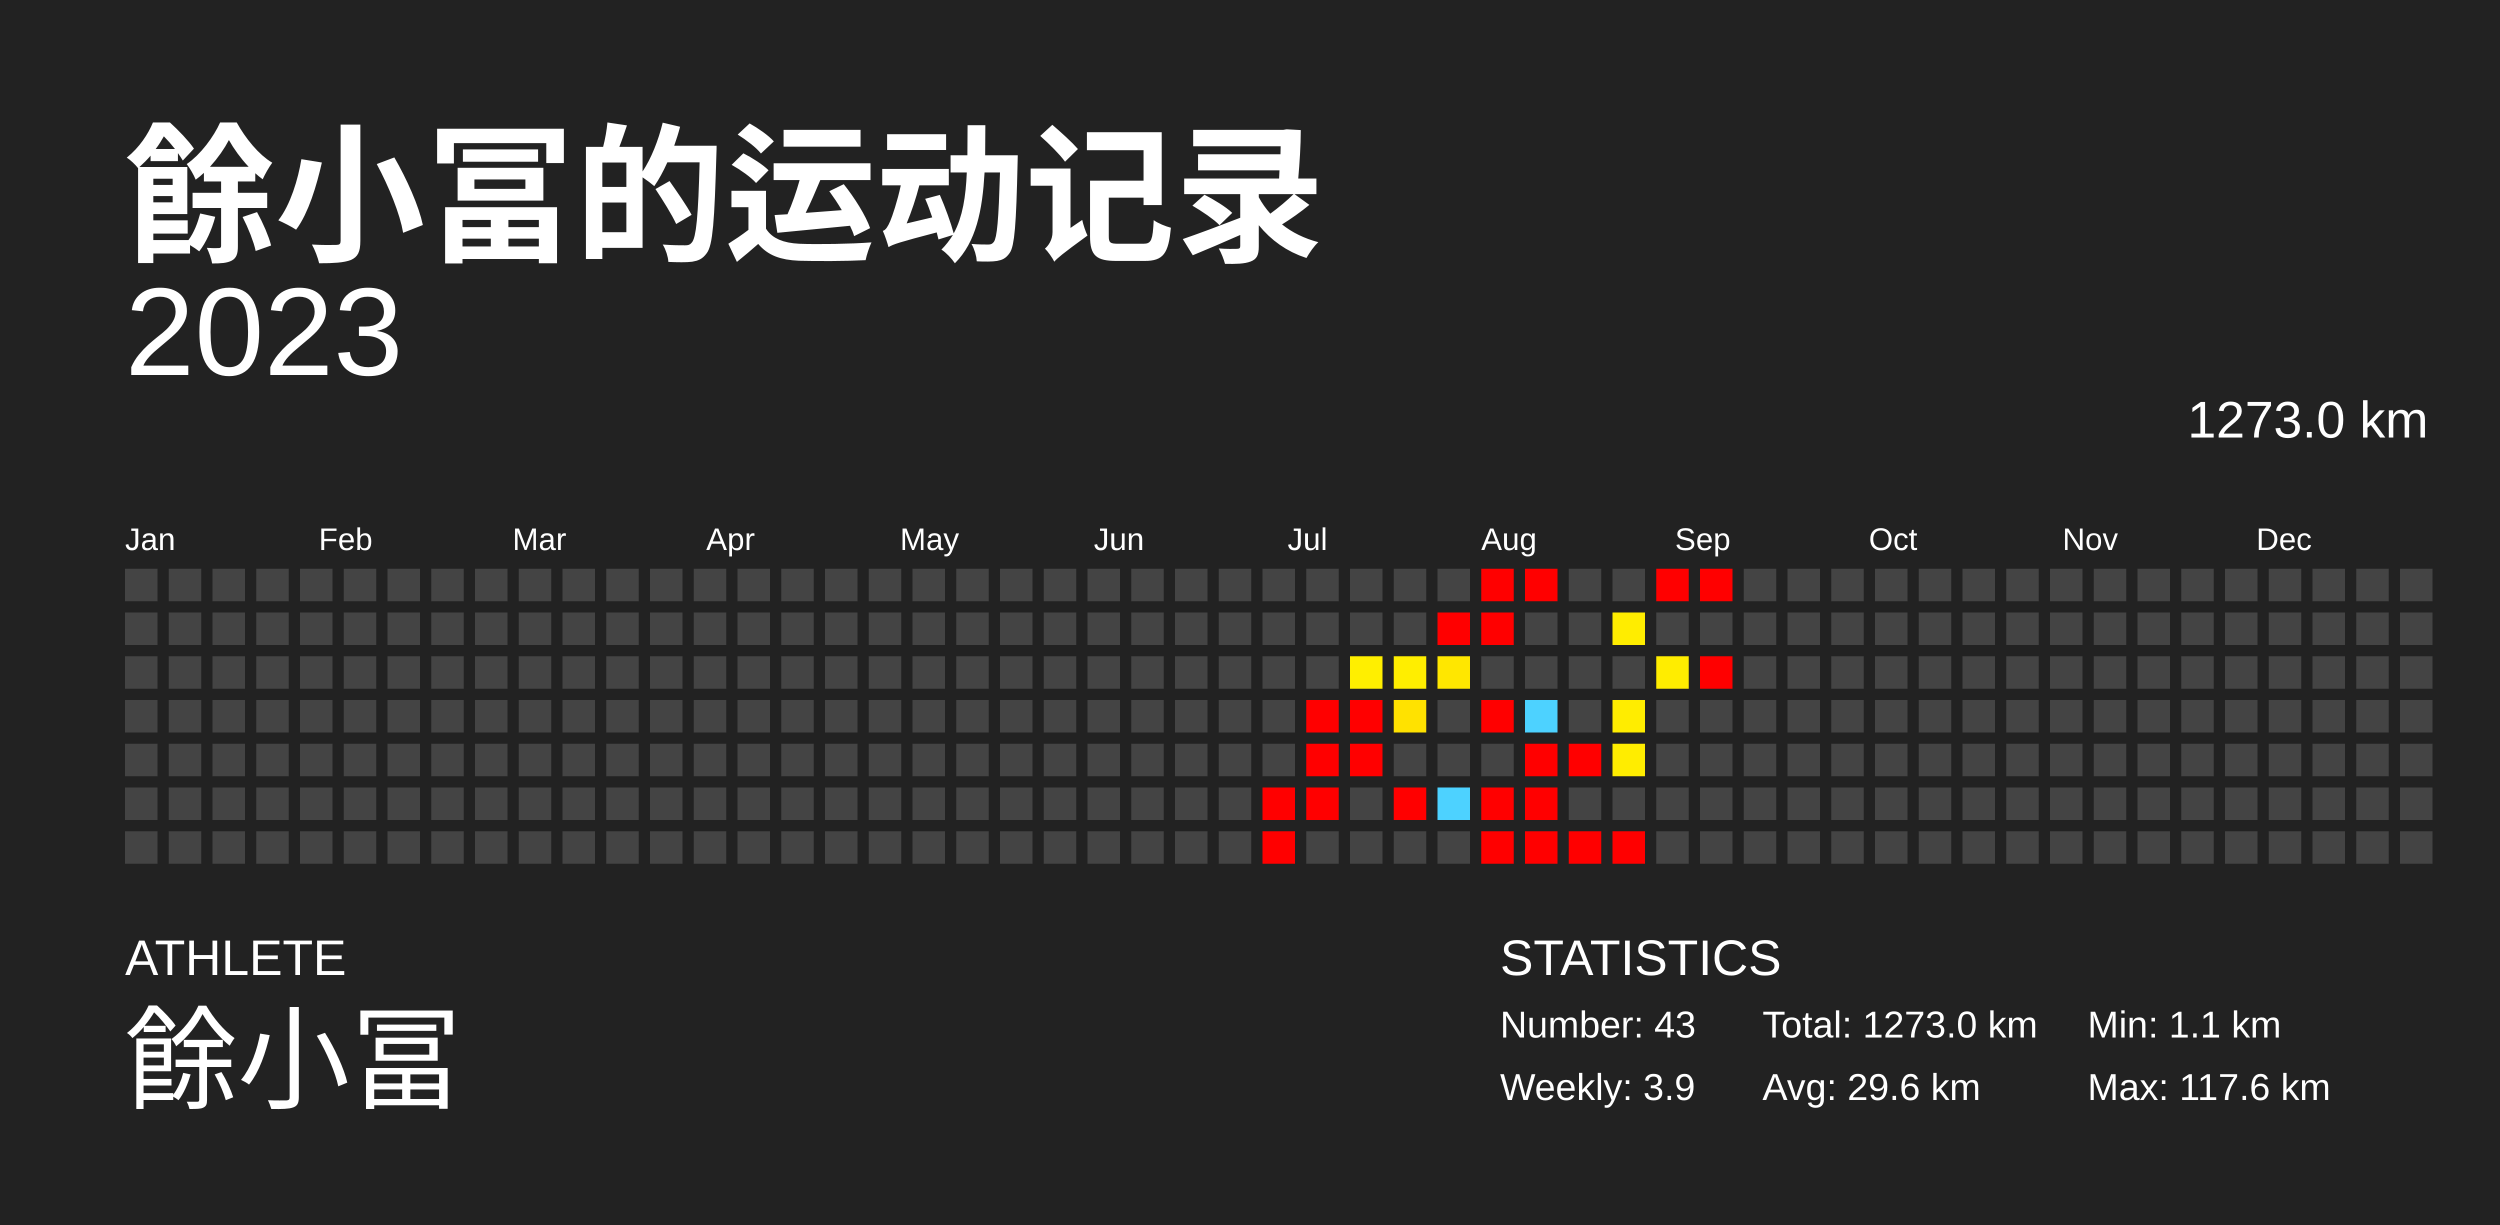
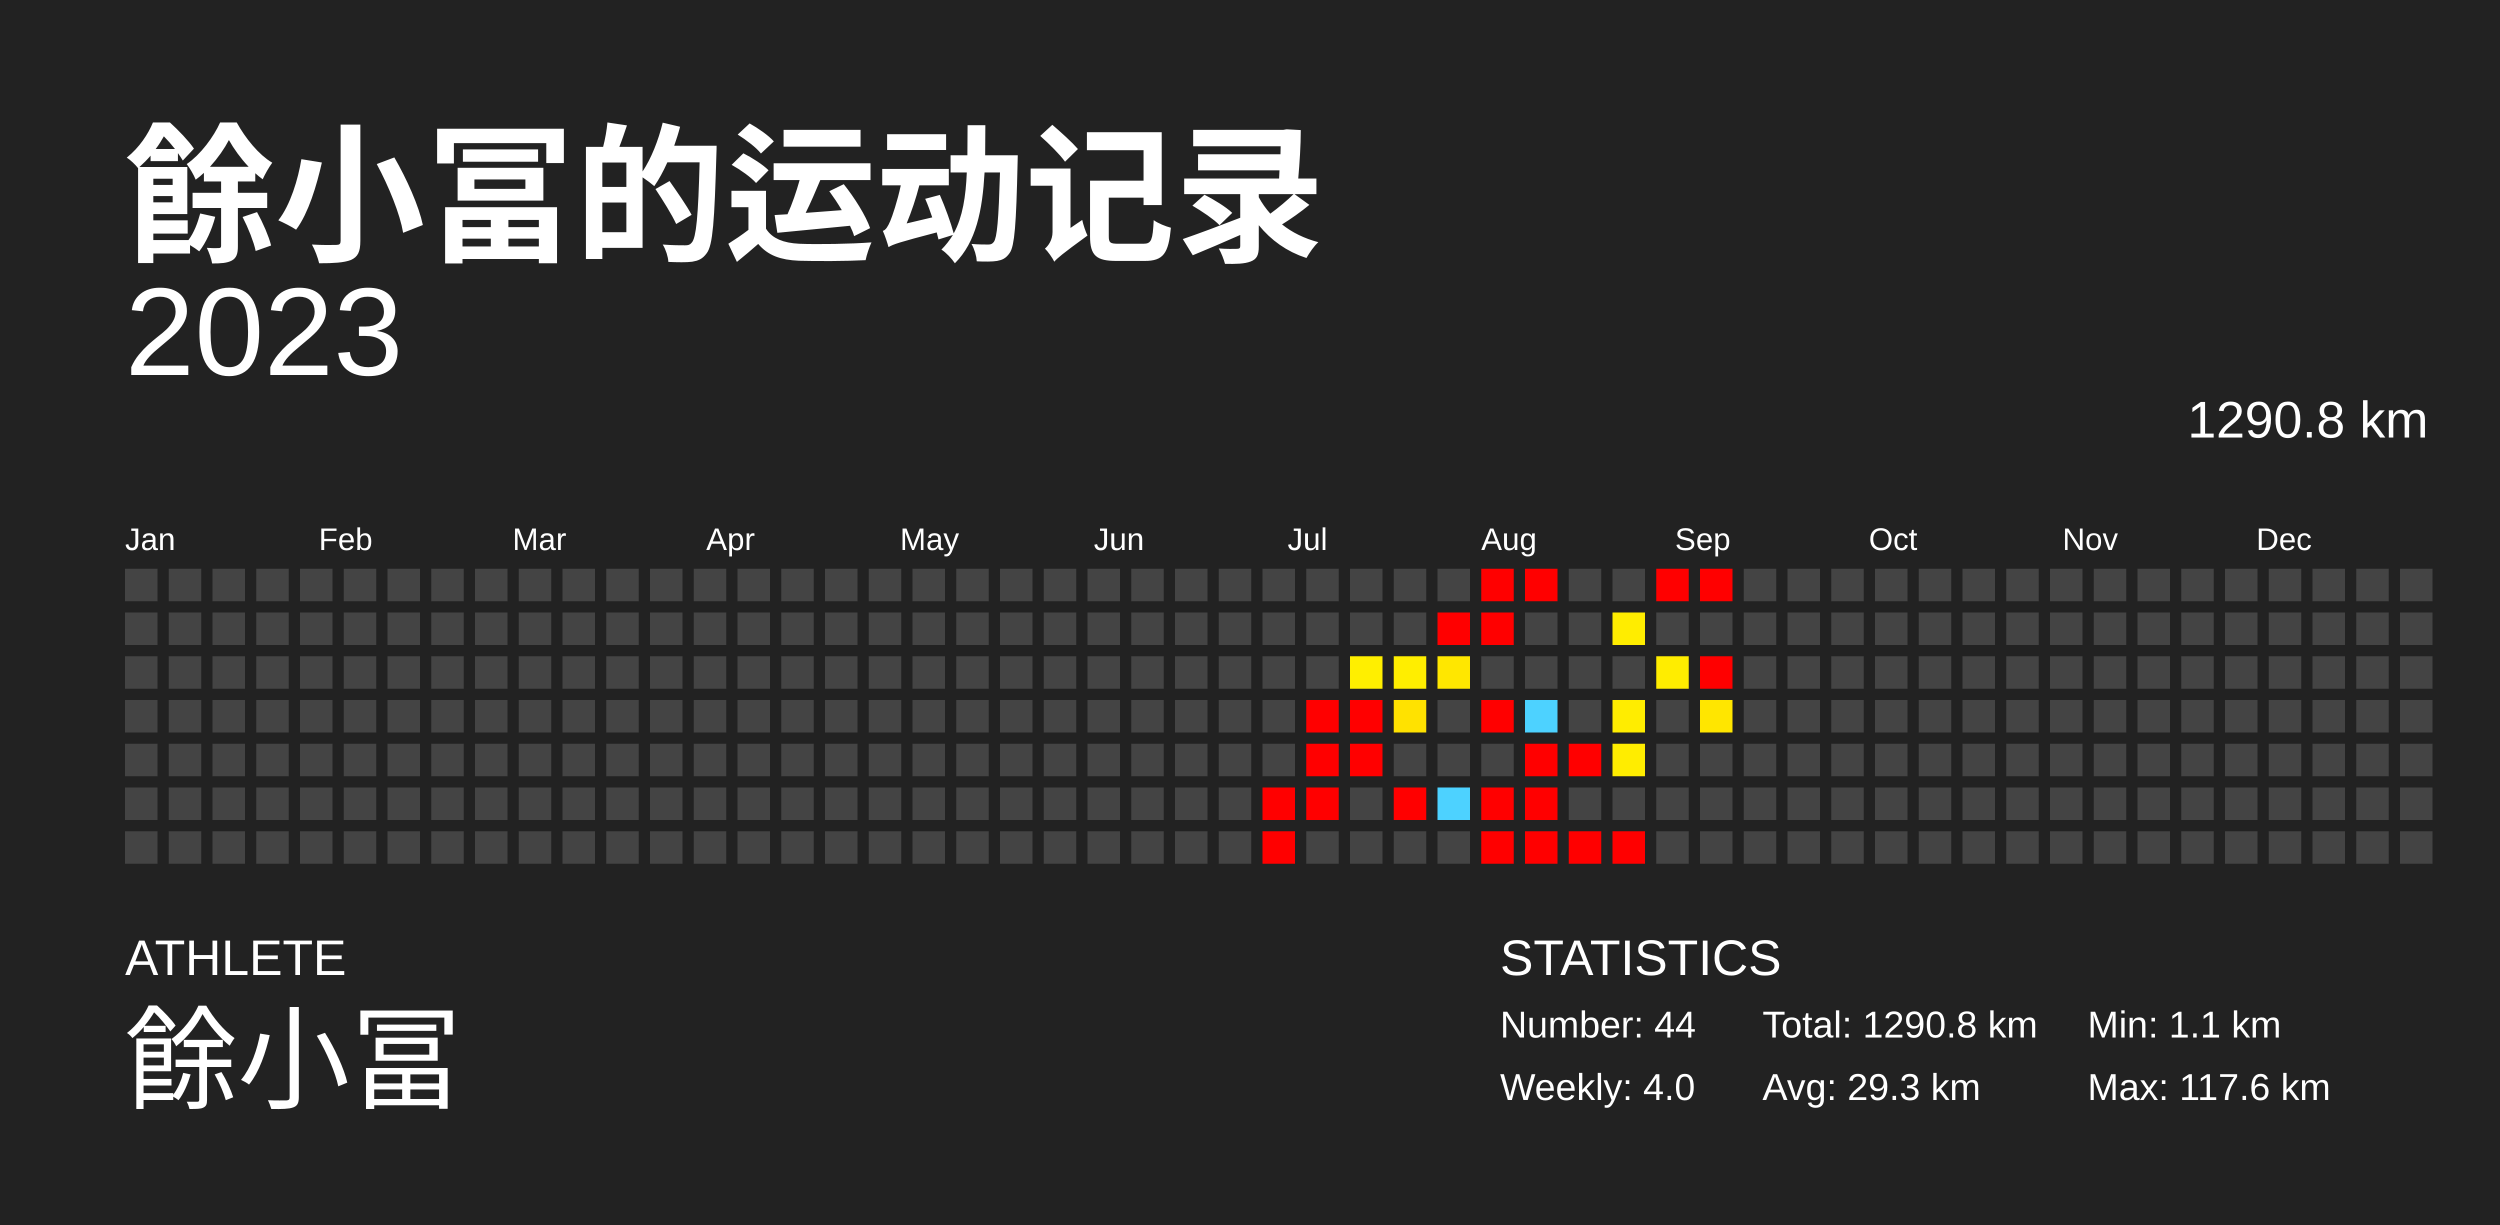
<svg xmlns="http://www.w3.org/2000/svg" baseProfile="full" height="98mm" version="1.1" viewBox="0,0,200,98" width="200mm">
  <defs />
  <rect fill="#222222" height="98" width="200" x="0" y="0" />
  <text fill="#FFFFFF" style="font-size:12px; font-family:Arial; font-weight:bold;" x="10" y="20">餘小冨的运动记录</text>
  <text fill="#FFFFFF" style="font-size:4px; font-family:Arial" x="10" y="78">ATHLETE</text>
  <text fill="#FFFFFF" style="font-size:9px; font-family:Arial" x="10" y="88">餘小冨</text>
  <text fill="#FFFFFF" style="font-size:4px; font-family:Arial" x="120" y="78">STATISTICS</text>
-   <text fill="#FFFFFF" style="font-size:3px; font-family:Arial" x="120" y="83">Number: 43</text>
-   <text fill="#FFFFFF" style="font-size:3px; font-family:Arial" x="120" y="88">Weekly: 3.9</text>
-   <text fill="#FFFFFF" style="font-size:3px; font-family:Arial" x="141" y="83">Total: 1273.0 km</text>
-   <text fill="#FFFFFF" style="font-size:3px; font-family:Arial" x="141" y="88">Avg: 29.6 km</text>
+   <text fill="#FFFFFF" style="font-size:3px; font-family:Arial" x="120" y="83">Number: 44</text>
+   <text fill="#FFFFFF" style="font-size:3px; font-family:Arial" x="120" y="88">Weekly: 4.0</text>
+   <text fill="#FFFFFF" style="font-size:3px; font-family:Arial" x="141" y="83">Total: 1290.8 km</text>
+   <text fill="#FFFFFF" style="font-size:3px; font-family:Arial" x="141" y="88">Avg: 29.3 km</text>
  <text fill="#FFFFFF" style="font-size:3px; font-family:Arial" x="167" y="83">Min: 1.1 km</text>
  <text fill="#FFFFFF" style="font-size:3px; font-family:Arial" x="167" y="88">Max: 117.6 km</text>
  <text alignment-baseline="hanging" fill="#FFFFFF" style="font-size:10.0px; font-family:Arial;" x="10" y="30">2023</text>
-   <text alignment-baseline="hanging" fill="#FFFFFF" style="font-size:4.125px; font-family:Arial;" x="175" y="35">1273.0 km</text>
+   <text alignment-baseline="hanging" fill="#FFFFFF" style="font-size:4.125px; font-family:Arial;" x="175" y="35">1290.8 km</text>
  <text fill="#FFFFFF" style="font-size:2.5px; font-family:Arial" x="10.0" y="44">Jan</text>
  <text fill="#FFFFFF" style="font-size:2.5px; font-family:Arial" x="25.5" y="44">Feb</text>
  <text fill="#FFFFFF" style="font-size:2.5px; font-family:Arial" x="41.0" y="44">Mar</text>
  <text fill="#FFFFFF" style="font-size:2.5px; font-family:Arial" x="56.5" y="44">Apr</text>
  <text fill="#FFFFFF" style="font-size:2.5px; font-family:Arial" x="72.0" y="44">May</text>
  <text fill="#FFFFFF" style="font-size:2.5px; font-family:Arial" x="87.5" y="44">Jun</text>
  <text fill="#FFFFFF" style="font-size:2.5px; font-family:Arial" x="103.0" y="44">Jul</text>
  <text fill="#FFFFFF" style="font-size:2.5px; font-family:Arial" x="118.5" y="44">Aug</text>
  <text fill="#FFFFFF" style="font-size:2.5px; font-family:Arial" x="134.0" y="44">Sep</text>
  <text fill="#FFFFFF" style="font-size:2.5px; font-family:Arial" x="149.5" y="44">Oct</text>
  <text fill="#FFFFFF" style="font-size:2.5px; font-family:Arial" x="165.0" y="44">Nov</text>
  <text fill="#FFFFFF" style="font-size:2.5px; font-family:Arial" x="180.5" y="44">Dec</text>
  <rect fill="#444444" height="2.6" width="2.6" x="10.0" y="45.5" />
  <rect fill="#444444" height="2.6" width="2.6" x="10.0" y="49.0" />
  <rect fill="#444444" height="2.6" width="2.6" x="10.0" y="52.5" />
  <rect fill="#444444" height="2.6" width="2.6" x="10.0" y="56.0" />
  <rect fill="#444444" height="2.6" width="2.6" x="10.0" y="59.5" />
  <rect fill="#444444" height="2.6" width="2.6" x="10.0" y="63.0" />
  <rect fill="#444444" height="2.6" width="2.6" x="10.0" y="66.5" />
  <rect fill="#444444" height="2.6" width="2.6" x="13.5" y="45.5" />
  <rect fill="#444444" height="2.6" width="2.6" x="13.5" y="49.0" />
  <rect fill="#444444" height="2.6" width="2.6" x="13.5" y="52.5" />
  <rect fill="#444444" height="2.6" width="2.6" x="13.5" y="56.0" />
  <rect fill="#444444" height="2.6" width="2.6" x="13.5" y="59.5" />
  <rect fill="#444444" height="2.6" width="2.6" x="13.5" y="63.0" />
  <rect fill="#444444" height="2.6" width="2.6" x="13.5" y="66.5" />
  <rect fill="#444444" height="2.6" width="2.6" x="17.0" y="45.5" />
  <rect fill="#444444" height="2.6" width="2.6" x="17.0" y="49.0" />
  <rect fill="#444444" height="2.6" width="2.6" x="17.0" y="52.5" />
  <rect fill="#444444" height="2.6" width="2.6" x="17.0" y="56.0" />
  <rect fill="#444444" height="2.6" width="2.6" x="17.0" y="59.5" />
  <rect fill="#444444" height="2.6" width="2.6" x="17.0" y="63.0" />
  <rect fill="#444444" height="2.6" width="2.6" x="17.0" y="66.5" />
  <rect fill="#444444" height="2.6" width="2.6" x="20.5" y="45.5" />
  <rect fill="#444444" height="2.6" width="2.6" x="20.5" y="49.0" />
  <rect fill="#444444" height="2.6" width="2.6" x="20.5" y="52.5" />
  <rect fill="#444444" height="2.6" width="2.6" x="20.5" y="56.0" />
  <rect fill="#444444" height="2.6" width="2.6" x="20.5" y="59.5" />
  <rect fill="#444444" height="2.6" width="2.6" x="20.5" y="63.0" />
  <rect fill="#444444" height="2.6" width="2.6" x="20.5" y="66.5" />
  <rect fill="#444444" height="2.6" width="2.6" x="24.0" y="45.5" />
  <rect fill="#444444" height="2.6" width="2.6" x="24.0" y="49.0" />
  <rect fill="#444444" height="2.6" width="2.6" x="24.0" y="52.5" />
  <rect fill="#444444" height="2.6" width="2.6" x="24.0" y="56.0" />
  <rect fill="#444444" height="2.6" width="2.6" x="24.0" y="59.5" />
  <rect fill="#444444" height="2.6" width="2.6" x="24.0" y="63.0" />
  <rect fill="#444444" height="2.6" width="2.6" x="24.0" y="66.5" />
  <rect fill="#444444" height="2.6" width="2.6" x="27.5" y="45.5" />
  <rect fill="#444444" height="2.6" width="2.6" x="27.5" y="49.0" />
  <rect fill="#444444" height="2.6" width="2.6" x="27.5" y="52.5" />
  <rect fill="#444444" height="2.6" width="2.6" x="27.5" y="56.0" />
  <rect fill="#444444" height="2.6" width="2.6" x="27.5" y="59.5" />
  <rect fill="#444444" height="2.6" width="2.6" x="27.5" y="63.0" />
  <rect fill="#444444" height="2.6" width="2.6" x="27.5" y="66.5" />
  <rect fill="#444444" height="2.6" width="2.6" x="31.0" y="45.5" />
  <rect fill="#444444" height="2.6" width="2.6" x="31.0" y="49.0" />
  <rect fill="#444444" height="2.6" width="2.6" x="31.0" y="52.5" />
  <rect fill="#444444" height="2.6" width="2.6" x="31.0" y="56.0" />
  <rect fill="#444444" height="2.6" width="2.6" x="31.0" y="59.5" />
  <rect fill="#444444" height="2.6" width="2.6" x="31.0" y="63.0" />
  <rect fill="#444444" height="2.6" width="2.6" x="31.0" y="66.5" />
  <rect fill="#444444" height="2.6" width="2.6" x="34.5" y="45.5" />
  <rect fill="#444444" height="2.6" width="2.6" x="34.5" y="49.0" />
  <rect fill="#444444" height="2.6" width="2.6" x="34.5" y="52.5" />
  <rect fill="#444444" height="2.6" width="2.6" x="34.5" y="56.0" />
  <rect fill="#444444" height="2.6" width="2.6" x="34.5" y="59.5" />
  <rect fill="#444444" height="2.6" width="2.6" x="34.5" y="63.0" />
  <rect fill="#444444" height="2.6" width="2.6" x="34.5" y="66.5" />
  <rect fill="#444444" height="2.6" width="2.6" x="38.0" y="45.5" />
  <rect fill="#444444" height="2.6" width="2.6" x="38.0" y="49.0" />
  <rect fill="#444444" height="2.6" width="2.6" x="38.0" y="52.5" />
  <rect fill="#444444" height="2.6" width="2.6" x="38.0" y="56.0" />
  <rect fill="#444444" height="2.6" width="2.6" x="38.0" y="59.5" />
  <rect fill="#444444" height="2.6" width="2.6" x="38.0" y="63.0" />
  <rect fill="#444444" height="2.6" width="2.6" x="38.0" y="66.5" />
  <rect fill="#444444" height="2.6" width="2.6" x="41.5" y="45.5" />
  <rect fill="#444444" height="2.6" width="2.6" x="41.5" y="49.0" />
  <rect fill="#444444" height="2.6" width="2.6" x="41.5" y="52.5" />
  <rect fill="#444444" height="2.6" width="2.6" x="41.5" y="56.0" />
  <rect fill="#444444" height="2.6" width="2.6" x="41.5" y="59.5" />
  <rect fill="#444444" height="2.6" width="2.6" x="41.5" y="63.0" />
  <rect fill="#444444" height="2.6" width="2.6" x="41.5" y="66.5" />
  <rect fill="#444444" height="2.6" width="2.6" x="45.0" y="45.5" />
  <rect fill="#444444" height="2.6" width="2.6" x="45.0" y="49.0" />
  <rect fill="#444444" height="2.6" width="2.6" x="45.0" y="52.5" />
  <rect fill="#444444" height="2.6" width="2.6" x="45.0" y="56.0" />
  <rect fill="#444444" height="2.6" width="2.6" x="45.0" y="59.5" />
  <rect fill="#444444" height="2.6" width="2.6" x="45.0" y="63.0" />
  <rect fill="#444444" height="2.6" width="2.6" x="45.0" y="66.5" />
  <rect fill="#444444" height="2.6" width="2.6" x="48.5" y="45.5" />
  <rect fill="#444444" height="2.6" width="2.6" x="48.5" y="49.0" />
  <rect fill="#444444" height="2.6" width="2.6" x="48.5" y="52.5" />
  <rect fill="#444444" height="2.6" width="2.6" x="48.5" y="56.0" />
  <rect fill="#444444" height="2.6" width="2.6" x="48.5" y="59.5" />
  <rect fill="#444444" height="2.6" width="2.6" x="48.5" y="63.0" />
  <rect fill="#444444" height="2.6" width="2.6" x="48.5" y="66.5" />
  <rect fill="#444444" height="2.6" width="2.6" x="52.0" y="45.5" />
  <rect fill="#444444" height="2.6" width="2.6" x="52.0" y="49.0" />
  <rect fill="#444444" height="2.6" width="2.6" x="52.0" y="52.5" />
  <rect fill="#444444" height="2.6" width="2.6" x="52.0" y="56.0" />
  <rect fill="#444444" height="2.6" width="2.6" x="52.0" y="59.5" />
  <rect fill="#444444" height="2.6" width="2.6" x="52.0" y="63.0" />
  <rect fill="#444444" height="2.6" width="2.6" x="52.0" y="66.5" />
  <rect fill="#444444" height="2.6" width="2.6" x="55.5" y="45.5" />
  <rect fill="#444444" height="2.6" width="2.6" x="55.5" y="49.0" />
  <rect fill="#444444" height="2.6" width="2.6" x="55.5" y="52.5" />
  <rect fill="#444444" height="2.6" width="2.6" x="55.5" y="56.0" />
  <rect fill="#444444" height="2.6" width="2.6" x="55.5" y="59.5" />
  <rect fill="#444444" height="2.6" width="2.6" x="55.5" y="63.0" />
  <rect fill="#444444" height="2.6" width="2.6" x="55.5" y="66.5" />
  <rect fill="#444444" height="2.6" width="2.6" x="59.0" y="45.5" />
  <rect fill="#444444" height="2.6" width="2.6" x="59.0" y="49.0" />
  <rect fill="#444444" height="2.6" width="2.6" x="59.0" y="52.5" />
  <rect fill="#444444" height="2.6" width="2.6" x="59.0" y="56.0" />
  <rect fill="#444444" height="2.6" width="2.6" x="59.0" y="59.5" />
  <rect fill="#444444" height="2.6" width="2.6" x="59.0" y="63.0" />
  <rect fill="#444444" height="2.6" width="2.6" x="59.0" y="66.5" />
  <rect fill="#444444" height="2.6" width="2.6" x="62.5" y="45.5" />
  <rect fill="#444444" height="2.6" width="2.6" x="62.5" y="49.0" />
  <rect fill="#444444" height="2.6" width="2.6" x="62.5" y="52.5" />
  <rect fill="#444444" height="2.6" width="2.6" x="62.5" y="56.0" />
  <rect fill="#444444" height="2.6" width="2.6" x="62.5" y="59.5" />
  <rect fill="#444444" height="2.6" width="2.6" x="62.5" y="63.0" />
  <rect fill="#444444" height="2.6" width="2.6" x="62.5" y="66.5" />
  <rect fill="#444444" height="2.6" width="2.6" x="66.0" y="45.5" />
  <rect fill="#444444" height="2.6" width="2.6" x="66.0" y="49.0" />
  <rect fill="#444444" height="2.6" width="2.6" x="66.0" y="52.5" />
  <rect fill="#444444" height="2.6" width="2.6" x="66.0" y="56.0" />
  <rect fill="#444444" height="2.6" width="2.6" x="66.0" y="59.5" />
  <rect fill="#444444" height="2.6" width="2.6" x="66.0" y="63.0" />
  <rect fill="#444444" height="2.6" width="2.6" x="66.0" y="66.5" />
  <rect fill="#444444" height="2.6" width="2.6" x="69.5" y="45.5" />
  <rect fill="#444444" height="2.6" width="2.6" x="69.5" y="49.0" />
  <rect fill="#444444" height="2.6" width="2.6" x="69.5" y="52.5" />
  <rect fill="#444444" height="2.6" width="2.6" x="69.5" y="56.0" />
  <rect fill="#444444" height="2.6" width="2.6" x="69.5" y="59.5" />
  <rect fill="#444444" height="2.6" width="2.6" x="69.5" y="63.0" />
  <rect fill="#444444" height="2.6" width="2.6" x="69.5" y="66.5" />
  <rect fill="#444444" height="2.6" width="2.6" x="73.0" y="45.5" />
  <rect fill="#444444" height="2.6" width="2.6" x="73.0" y="49.0" />
  <rect fill="#444444" height="2.6" width="2.6" x="73.0" y="52.5" />
  <rect fill="#444444" height="2.6" width="2.6" x="73.0" y="56.0" />
  <rect fill="#444444" height="2.6" width="2.6" x="73.0" y="59.5" />
  <rect fill="#444444" height="2.6" width="2.6" x="73.0" y="63.0" />
  <rect fill="#444444" height="2.6" width="2.6" x="73.0" y="66.5" />
  <rect fill="#444444" height="2.6" width="2.6" x="76.5" y="45.5" />
  <rect fill="#444444" height="2.6" width="2.6" x="76.5" y="49.0" />
  <rect fill="#444444" height="2.6" width="2.6" x="76.5" y="52.5" />
  <rect fill="#444444" height="2.6" width="2.6" x="76.5" y="56.0" />
  <rect fill="#444444" height="2.6" width="2.6" x="76.5" y="59.5" />
  <rect fill="#444444" height="2.6" width="2.6" x="76.5" y="63.0" />
  <rect fill="#444444" height="2.6" width="2.6" x="76.5" y="66.5" />
  <rect fill="#444444" height="2.6" width="2.6" x="80.0" y="45.5" />
  <rect fill="#444444" height="2.6" width="2.6" x="80.0" y="49.0" />
  <rect fill="#444444" height="2.6" width="2.6" x="80.0" y="52.5" />
  <rect fill="#444444" height="2.6" width="2.6" x="80.0" y="56.0" />
  <rect fill="#444444" height="2.6" width="2.6" x="80.0" y="59.5" />
  <rect fill="#444444" height="2.6" width="2.6" x="80.0" y="63.0" />
  <rect fill="#444444" height="2.6" width="2.6" x="80.0" y="66.5" />
  <rect fill="#444444" height="2.6" width="2.6" x="83.5" y="45.5" />
  <rect fill="#444444" height="2.6" width="2.6" x="83.5" y="49.0" />
  <rect fill="#444444" height="2.6" width="2.6" x="83.5" y="52.5" />
  <rect fill="#444444" height="2.6" width="2.6" x="83.5" y="56.0" />
  <rect fill="#444444" height="2.6" width="2.6" x="83.5" y="59.5" />
  <rect fill="#444444" height="2.6" width="2.6" x="83.5" y="63.0" />
  <rect fill="#444444" height="2.6" width="2.6" x="83.5" y="66.5" />
  <rect fill="#444444" height="2.6" width="2.6" x="87.0" y="45.5" />
  <rect fill="#444444" height="2.6" width="2.6" x="87.0" y="49.0" />
  <rect fill="#444444" height="2.6" width="2.6" x="87.0" y="52.5" />
  <rect fill="#444444" height="2.6" width="2.6" x="87.0" y="56.0" />
  <rect fill="#444444" height="2.6" width="2.6" x="87.0" y="59.5" />
  <rect fill="#444444" height="2.6" width="2.6" x="87.0" y="63.0" />
  <rect fill="#444444" height="2.6" width="2.6" x="87.0" y="66.5" />
  <rect fill="#444444" height="2.6" width="2.6" x="90.5" y="45.5" />
  <rect fill="#444444" height="2.6" width="2.6" x="90.5" y="49.0" />
  <rect fill="#444444" height="2.6" width="2.6" x="90.5" y="52.5" />
  <rect fill="#444444" height="2.6" width="2.6" x="90.5" y="56.0" />
  <rect fill="#444444" height="2.6" width="2.6" x="90.5" y="59.5" />
  <rect fill="#444444" height="2.6" width="2.6" x="90.5" y="63.0" />
  <rect fill="#444444" height="2.6" width="2.6" x="90.5" y="66.5" />
  <rect fill="#444444" height="2.6" width="2.6" x="94.0" y="45.5" />
  <rect fill="#444444" height="2.6" width="2.6" x="94.0" y="49.0" />
  <rect fill="#444444" height="2.6" width="2.6" x="94.0" y="52.5" />
  <rect fill="#444444" height="2.6" width="2.6" x="94.0" y="56.0" />
  <rect fill="#444444" height="2.6" width="2.6" x="94.0" y="59.5" />
  <rect fill="#444444" height="2.6" width="2.6" x="94.0" y="63.0" />
  <rect fill="#444444" height="2.6" width="2.6" x="94.0" y="66.5" />
  <rect fill="#444444" height="2.6" width="2.6" x="97.5" y="45.5" />
  <rect fill="#444444" height="2.6" width="2.6" x="97.5" y="49.0" />
  <rect fill="#444444" height="2.6" width="2.6" x="97.5" y="52.5" />
  <rect fill="#444444" height="2.6" width="2.6" x="97.5" y="56.0" />
  <rect fill="#444444" height="2.6" width="2.6" x="97.5" y="59.5" />
  <rect fill="#444444" height="2.6" width="2.6" x="97.5" y="63.0" />
  <rect fill="#444444" height="2.6" width="2.6" x="97.5" y="66.5" />
  <rect fill="#444444" height="2.6" width="2.6" x="101.0" y="45.5" />
  <rect fill="#444444" height="2.6" width="2.6" x="101.0" y="49.0" />
  <rect fill="#444444" height="2.6" width="2.6" x="101.0" y="52.5" />
  <rect fill="#444444" height="2.6" width="2.6" x="101.0" y="56.0" />
  <rect fill="#444444" height="2.6" width="2.6" x="101.0" y="59.5" />
  <rect fill="red" height="2.6" width="2.6" x="101.0" y="63.0" />
  <rect fill="red" height="2.6" width="2.6" x="101.0" y="66.5" />
  <rect fill="#444444" height="2.6" width="2.6" x="104.5" y="45.5" />
  <rect fill="#444444" height="2.6" width="2.6" x="104.5" y="49.0" />
  <rect fill="#444444" height="2.6" width="2.6" x="104.5" y="52.5" />
  <rect fill="red" height="2.6" width="2.6" x="104.5" y="56.0" />
  <rect fill="red" height="2.6" width="2.6" x="104.5" y="59.5" />
  <rect fill="red" height="2.6" width="2.6" x="104.5" y="63.0" />
  <rect fill="#444444" height="2.6" width="2.6" x="104.5" y="66.5" />
  <rect fill="#444444" height="2.6" width="2.6" x="108.0" y="45.5" />
  <rect fill="#444444" height="2.6" width="2.6" x="108.0" y="49.0" />
  <rect fill="#ffef00" height="2.6" width="2.6" x="108.0" y="52.5" />
  <rect fill="red" height="2.6" width="2.6" x="108.0" y="56.0" />
  <rect fill="red" height="2.6" width="2.6" x="108.0" y="59.5" />
  <rect fill="#444444" height="2.6" width="2.6" x="108.0" y="63.0" />
  <rect fill="#444444" height="2.6" width="2.6" x="108.0" y="66.5" />
  <rect fill="#444444" height="2.6" width="2.6" x="111.5" y="45.5" />
  <rect fill="#444444" height="2.6" width="2.6" x="111.5" y="49.0" />
  <rect fill="#ffee00" height="2.6" width="2.6" x="111.5" y="52.5" />
  <rect fill="#ffe200" height="2.6" width="2.6" x="111.5" y="56.0" />
  <rect fill="#444444" height="2.6" width="2.6" x="111.5" y="59.5" />
  <rect fill="red" height="2.6" width="2.6" x="111.5" y="63.0" />
  <rect fill="#444444" height="2.6" width="2.6" x="111.5" y="66.5" />
  <rect fill="#444444" height="2.6" width="2.6" x="115.0" y="45.5" />
  <rect fill="red" height="2.6" width="2.6" x="115.0" y="49.0" />
  <rect fill="#ffe700" height="2.6" width="2.6" x="115.0" y="52.5" />
  <rect fill="#444444" height="2.6" width="2.6" x="115.0" y="56.0" />
  <rect fill="#444444" height="2.6" width="2.6" x="115.0" y="59.5" />
  <rect fill="#4dd2ff" height="2.6" width="2.6" x="115.0" y="63.0" />
  <rect fill="#444444" height="2.6" width="2.6" x="115.0" y="66.5" />
  <rect fill="red" height="2.6" width="2.6" x="118.5" y="45.5" />
  <rect fill="red" height="2.6" width="2.6" x="118.5" y="49.0" />
  <rect fill="#444444" height="2.6" width="2.6" x="118.5" y="52.5" />
  <rect fill="red" height="2.6" width="2.6" x="118.5" y="56.0" />
  <rect fill="#444444" height="2.6" width="2.6" x="118.5" y="59.5" />
  <rect fill="red" height="2.6" width="2.6" x="118.5" y="63.0" />
  <rect fill="red" height="2.6" width="2.6" x="118.5" y="66.5" />
  <rect fill="red" height="2.6" width="2.6" x="122.0" y="45.5" />
  <rect fill="#444444" height="2.6" width="2.6" x="122.0" y="49.0" />
  <rect fill="#444444" height="2.6" width="2.6" x="122.0" y="52.5" />
  <rect fill="#4dd2ff" height="2.6" width="2.6" x="122.0" y="56.0" />
  <rect fill="red" height="2.6" width="2.6" x="122.0" y="59.5" />
  <rect fill="red" height="2.6" width="2.6" x="122.0" y="63.0" />
  <rect fill="red" height="2.6" width="2.6" x="122.0" y="66.5" />
  <rect fill="#444444" height="2.6" width="2.6" x="125.5" y="45.5" />
  <rect fill="#444444" height="2.6" width="2.6" x="125.5" y="49.0" />
  <rect fill="#444444" height="2.6" width="2.6" x="125.5" y="52.5" />
  <rect fill="#444444" height="2.6" width="2.6" x="125.5" y="56.0" />
  <rect fill="red" height="2.6" width="2.6" x="125.5" y="59.5" />
  <rect fill="#444444" height="2.6" width="2.6" x="125.5" y="63.0" />
  <rect fill="red" height="2.6" width="2.6" x="125.5" y="66.5" />
  <rect fill="#444444" height="2.6" width="2.6" x="129.0" y="45.5" />
  <rect fill="#ffed00" height="2.6" width="2.6" x="129.0" y="49.0" />
  <rect fill="#444444" height="2.6" width="2.6" x="129.0" y="52.5" />
  <rect fill="#ffed00" height="2.6" width="2.6" x="129.0" y="56.0" />
  <rect fill="#ffed00" height="2.6" width="2.6" x="129.0" y="59.5" />
  <rect fill="#444444" height="2.6" width="2.6" x="129.0" y="63.0" />
  <rect fill="red" height="2.6" width="2.6" x="129.0" y="66.5" />
  <rect fill="red" height="2.6" width="2.6" x="132.5" y="45.5" />
  <rect fill="#444444" height="2.6" width="2.6" x="132.5" y="49.0" />
  <rect fill="#ffed00" height="2.6" width="2.6" x="132.5" y="52.5" />
  <rect fill="#444444" height="2.6" width="2.6" x="132.5" y="56.0" />
  <rect fill="#444444" height="2.6" width="2.6" x="132.5" y="59.5" />
  <rect fill="#444444" height="2.6" width="2.6" x="132.5" y="63.0" />
  <rect fill="#444444" height="2.6" width="2.6" x="132.5" y="66.5" />
  <rect fill="red" height="2.6" width="2.6" x="136.0" y="45.5" />
  <rect fill="#444444" height="2.6" width="2.6" x="136.0" y="49.0" />
  <rect fill="red" height="2.6" width="2.6" x="136.0" y="52.5" />
-   <rect fill="#444444" height="2.6" width="2.6" x="136.0" y="56.0" />
+   <rect fill="#ffe600" height="2.6" width="2.6" x="136.0" y="56.0" />
  <rect fill="#444444" height="2.6" width="2.6" x="136.0" y="59.5" />
  <rect fill="#444444" height="2.6" width="2.6" x="136.0" y="63.0" />
  <rect fill="#444444" height="2.6" width="2.6" x="136.0" y="66.5" />
  <rect fill="#444444" height="2.6" width="2.6" x="139.5" y="45.5" />
  <rect fill="#444444" height="2.6" width="2.6" x="139.5" y="49.0" />
  <rect fill="#444444" height="2.6" width="2.6" x="139.5" y="52.5" />
  <rect fill="#444444" height="2.6" width="2.6" x="139.5" y="56.0" />
  <rect fill="#444444" height="2.6" width="2.6" x="139.5" y="59.5" />
  <rect fill="#444444" height="2.6" width="2.6" x="139.5" y="63.0" />
  <rect fill="#444444" height="2.6" width="2.6" x="139.5" y="66.5" />
  <rect fill="#444444" height="2.6" width="2.6" x="143.0" y="45.5" />
  <rect fill="#444444" height="2.6" width="2.6" x="143.0" y="49.0" />
  <rect fill="#444444" height="2.6" width="2.6" x="143.0" y="52.5" />
  <rect fill="#444444" height="2.6" width="2.6" x="143.0" y="56.0" />
  <rect fill="#444444" height="2.6" width="2.6" x="143.0" y="59.5" />
  <rect fill="#444444" height="2.6" width="2.6" x="143.0" y="63.0" />
  <rect fill="#444444" height="2.6" width="2.6" x="143.0" y="66.5" />
  <rect fill="#444444" height="2.6" width="2.6" x="146.5" y="45.5" />
  <rect fill="#444444" height="2.6" width="2.6" x="146.5" y="49.0" />
  <rect fill="#444444" height="2.6" width="2.6" x="146.5" y="52.5" />
  <rect fill="#444444" height="2.6" width="2.6" x="146.5" y="56.0" />
  <rect fill="#444444" height="2.6" width="2.6" x="146.5" y="59.5" />
  <rect fill="#444444" height="2.6" width="2.6" x="146.5" y="63.0" />
  <rect fill="#444444" height="2.6" width="2.6" x="146.5" y="66.5" />
  <rect fill="#444444" height="2.6" width="2.6" x="150.0" y="45.5" />
  <rect fill="#444444" height="2.6" width="2.6" x="150.0" y="49.0" />
  <rect fill="#444444" height="2.6" width="2.6" x="150.0" y="52.5" />
  <rect fill="#444444" height="2.6" width="2.6" x="150.0" y="56.0" />
  <rect fill="#444444" height="2.6" width="2.6" x="150.0" y="59.5" />
  <rect fill="#444444" height="2.6" width="2.6" x="150.0" y="63.0" />
  <rect fill="#444444" height="2.6" width="2.6" x="150.0" y="66.5" />
  <rect fill="#444444" height="2.6" width="2.6" x="153.5" y="45.5" />
  <rect fill="#444444" height="2.6" width="2.6" x="153.5" y="49.0" />
  <rect fill="#444444" height="2.6" width="2.6" x="153.5" y="52.5" />
  <rect fill="#444444" height="2.6" width="2.6" x="153.5" y="56.0" />
  <rect fill="#444444" height="2.6" width="2.6" x="153.5" y="59.5" />
  <rect fill="#444444" height="2.6" width="2.6" x="153.5" y="63.0" />
  <rect fill="#444444" height="2.6" width="2.6" x="153.5" y="66.5" />
  <rect fill="#444444" height="2.6" width="2.6" x="157.0" y="45.5" />
  <rect fill="#444444" height="2.6" width="2.6" x="157.0" y="49.0" />
  <rect fill="#444444" height="2.6" width="2.6" x="157.0" y="52.5" />
  <rect fill="#444444" height="2.6" width="2.6" x="157.0" y="56.0" />
  <rect fill="#444444" height="2.6" width="2.6" x="157.0" y="59.5" />
  <rect fill="#444444" height="2.6" width="2.6" x="157.0" y="63.0" />
  <rect fill="#444444" height="2.6" width="2.6" x="157.0" y="66.5" />
  <rect fill="#444444" height="2.6" width="2.6" x="160.5" y="45.5" />
  <rect fill="#444444" height="2.6" width="2.6" x="160.5" y="49.0" />
  <rect fill="#444444" height="2.6" width="2.6" x="160.5" y="52.5" />
  <rect fill="#444444" height="2.6" width="2.6" x="160.5" y="56.0" />
  <rect fill="#444444" height="2.6" width="2.6" x="160.5" y="59.5" />
  <rect fill="#444444" height="2.6" width="2.6" x="160.5" y="63.0" />
  <rect fill="#444444" height="2.6" width="2.6" x="160.5" y="66.5" />
  <rect fill="#444444" height="2.6" width="2.6" x="164.0" y="45.5" />
  <rect fill="#444444" height="2.6" width="2.6" x="164.0" y="49.0" />
  <rect fill="#444444" height="2.6" width="2.6" x="164.0" y="52.5" />
  <rect fill="#444444" height="2.6" width="2.6" x="164.0" y="56.0" />
  <rect fill="#444444" height="2.6" width="2.6" x="164.0" y="59.5" />
  <rect fill="#444444" height="2.6" width="2.6" x="164.0" y="63.0" />
  <rect fill="#444444" height="2.6" width="2.6" x="164.0" y="66.5" />
  <rect fill="#444444" height="2.6" width="2.6" x="167.5" y="45.5" />
  <rect fill="#444444" height="2.6" width="2.6" x="167.5" y="49.0" />
  <rect fill="#444444" height="2.6" width="2.6" x="167.5" y="52.5" />
  <rect fill="#444444" height="2.6" width="2.6" x="167.5" y="56.0" />
  <rect fill="#444444" height="2.6" width="2.6" x="167.5" y="59.5" />
  <rect fill="#444444" height="2.6" width="2.6" x="167.5" y="63.0" />
  <rect fill="#444444" height="2.6" width="2.6" x="167.5" y="66.5" />
  <rect fill="#444444" height="2.6" width="2.6" x="171.0" y="45.5" />
  <rect fill="#444444" height="2.6" width="2.6" x="171.0" y="49.0" />
  <rect fill="#444444" height="2.6" width="2.6" x="171.0" y="52.5" />
  <rect fill="#444444" height="2.6" width="2.6" x="171.0" y="56.0" />
  <rect fill="#444444" height="2.6" width="2.6" x="171.0" y="59.5" />
  <rect fill="#444444" height="2.6" width="2.6" x="171.0" y="63.0" />
  <rect fill="#444444" height="2.6" width="2.6" x="171.0" y="66.5" />
  <rect fill="#444444" height="2.6" width="2.6" x="174.5" y="45.5" />
  <rect fill="#444444" height="2.6" width="2.6" x="174.5" y="49.0" />
  <rect fill="#444444" height="2.6" width="2.6" x="174.5" y="52.5" />
  <rect fill="#444444" height="2.6" width="2.6" x="174.5" y="56.0" />
  <rect fill="#444444" height="2.6" width="2.6" x="174.5" y="59.5" />
  <rect fill="#444444" height="2.6" width="2.6" x="174.5" y="63.0" />
  <rect fill="#444444" height="2.6" width="2.6" x="174.5" y="66.5" />
  <rect fill="#444444" height="2.6" width="2.6" x="178.0" y="45.5" />
  <rect fill="#444444" height="2.6" width="2.6" x="178.0" y="49.0" />
  <rect fill="#444444" height="2.6" width="2.6" x="178.0" y="52.5" />
  <rect fill="#444444" height="2.6" width="2.6" x="178.0" y="56.0" />
  <rect fill="#444444" height="2.6" width="2.6" x="178.0" y="59.5" />
  <rect fill="#444444" height="2.6" width="2.6" x="178.0" y="63.0" />
  <rect fill="#444444" height="2.6" width="2.6" x="178.0" y="66.5" />
  <rect fill="#444444" height="2.6" width="2.6" x="181.5" y="45.5" />
  <rect fill="#444444" height="2.6" width="2.6" x="181.5" y="49.0" />
  <rect fill="#444444" height="2.6" width="2.6" x="181.5" y="52.5" />
  <rect fill="#444444" height="2.6" width="2.6" x="181.5" y="56.0" />
  <rect fill="#444444" height="2.6" width="2.6" x="181.5" y="59.5" />
  <rect fill="#444444" height="2.6" width="2.6" x="181.5" y="63.0" />
  <rect fill="#444444" height="2.6" width="2.6" x="181.5" y="66.5" />
  <rect fill="#444444" height="2.6" width="2.6" x="185.0" y="45.5" />
  <rect fill="#444444" height="2.6" width="2.6" x="185.0" y="49.0" />
  <rect fill="#444444" height="2.6" width="2.6" x="185.0" y="52.5" />
  <rect fill="#444444" height="2.6" width="2.6" x="185.0" y="56.0" />
  <rect fill="#444444" height="2.6" width="2.6" x="185.0" y="59.5" />
  <rect fill="#444444" height="2.6" width="2.6" x="185.0" y="63.0" />
  <rect fill="#444444" height="2.6" width="2.6" x="185.0" y="66.5" />
  <rect fill="#444444" height="2.6" width="2.6" x="188.5" y="45.5" />
  <rect fill="#444444" height="2.6" width="2.6" x="188.5" y="49.0" />
  <rect fill="#444444" height="2.6" width="2.6" x="188.5" y="52.5" />
  <rect fill="#444444" height="2.6" width="2.6" x="188.5" y="56.0" />
  <rect fill="#444444" height="2.6" width="2.6" x="188.5" y="59.5" />
  <rect fill="#444444" height="2.6" width="2.6" x="188.5" y="63.0" />
  <rect fill="#444444" height="2.6" width="2.6" x="188.5" y="66.5" />
  <rect fill="#444444" height="2.6" width="2.6" x="192.0" y="45.5" />
  <rect fill="#444444" height="2.6" width="2.6" x="192.0" y="49.0" />
  <rect fill="#444444" height="2.6" width="2.6" x="192.0" y="52.5" />
  <rect fill="#444444" height="2.6" width="2.6" x="192.0" y="56.0" />
  <rect fill="#444444" height="2.6" width="2.6" x="192.0" y="59.5" />
  <rect fill="#444444" height="2.6" width="2.6" x="192.0" y="63.0" />
  <rect fill="#444444" height="2.6" width="2.6" x="192.0" y="66.5" />
</svg>
